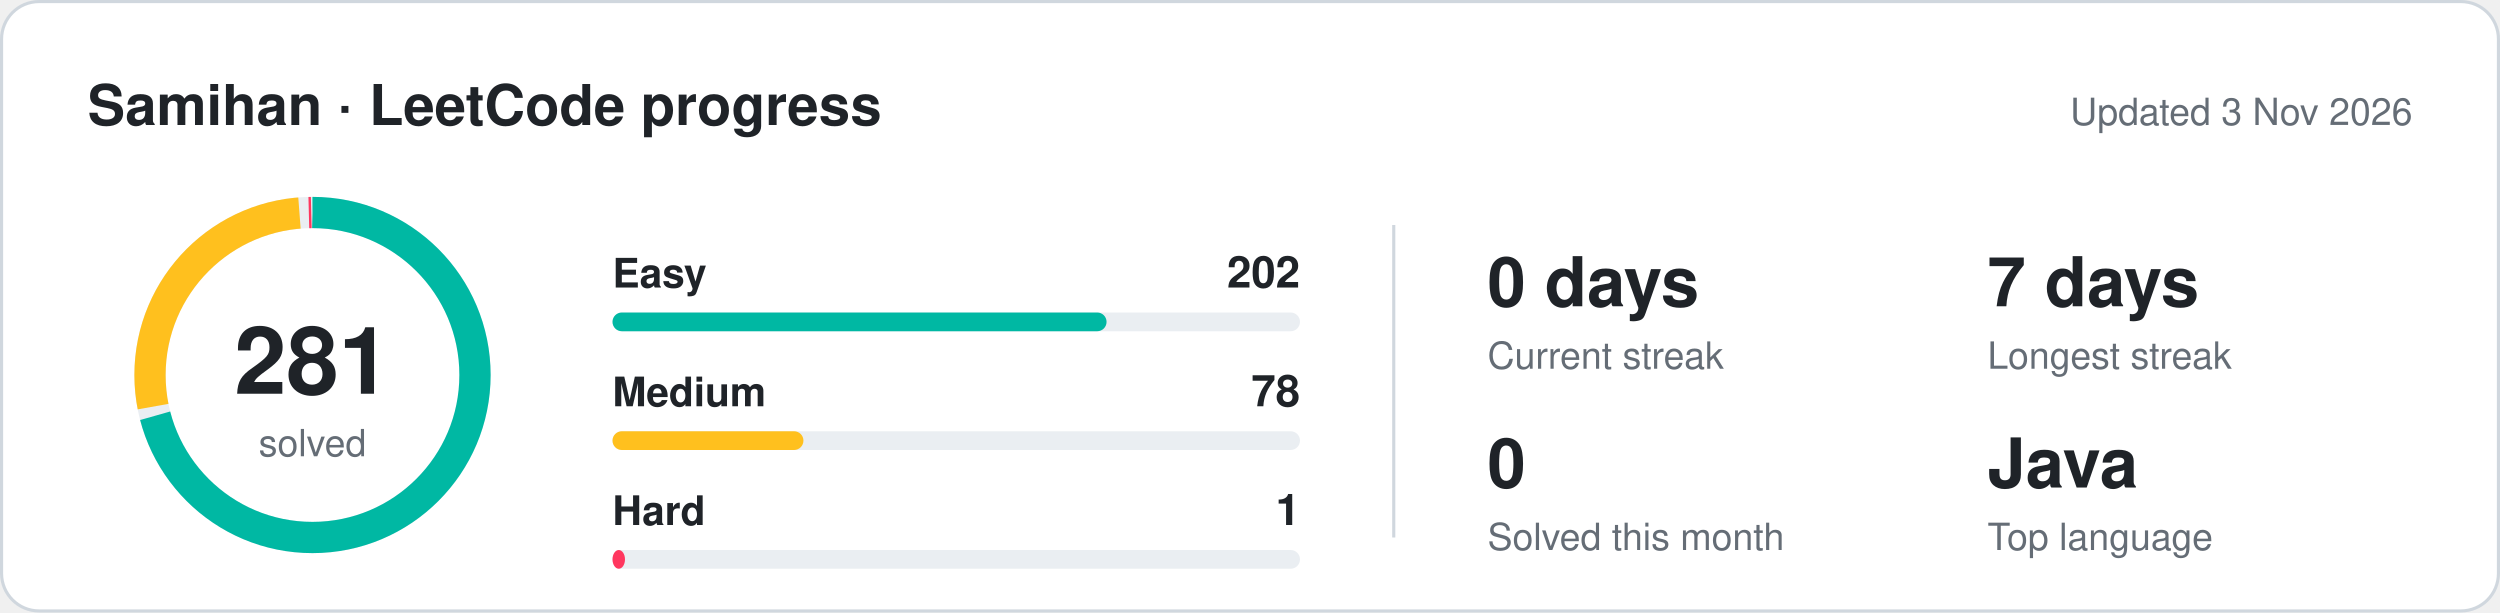
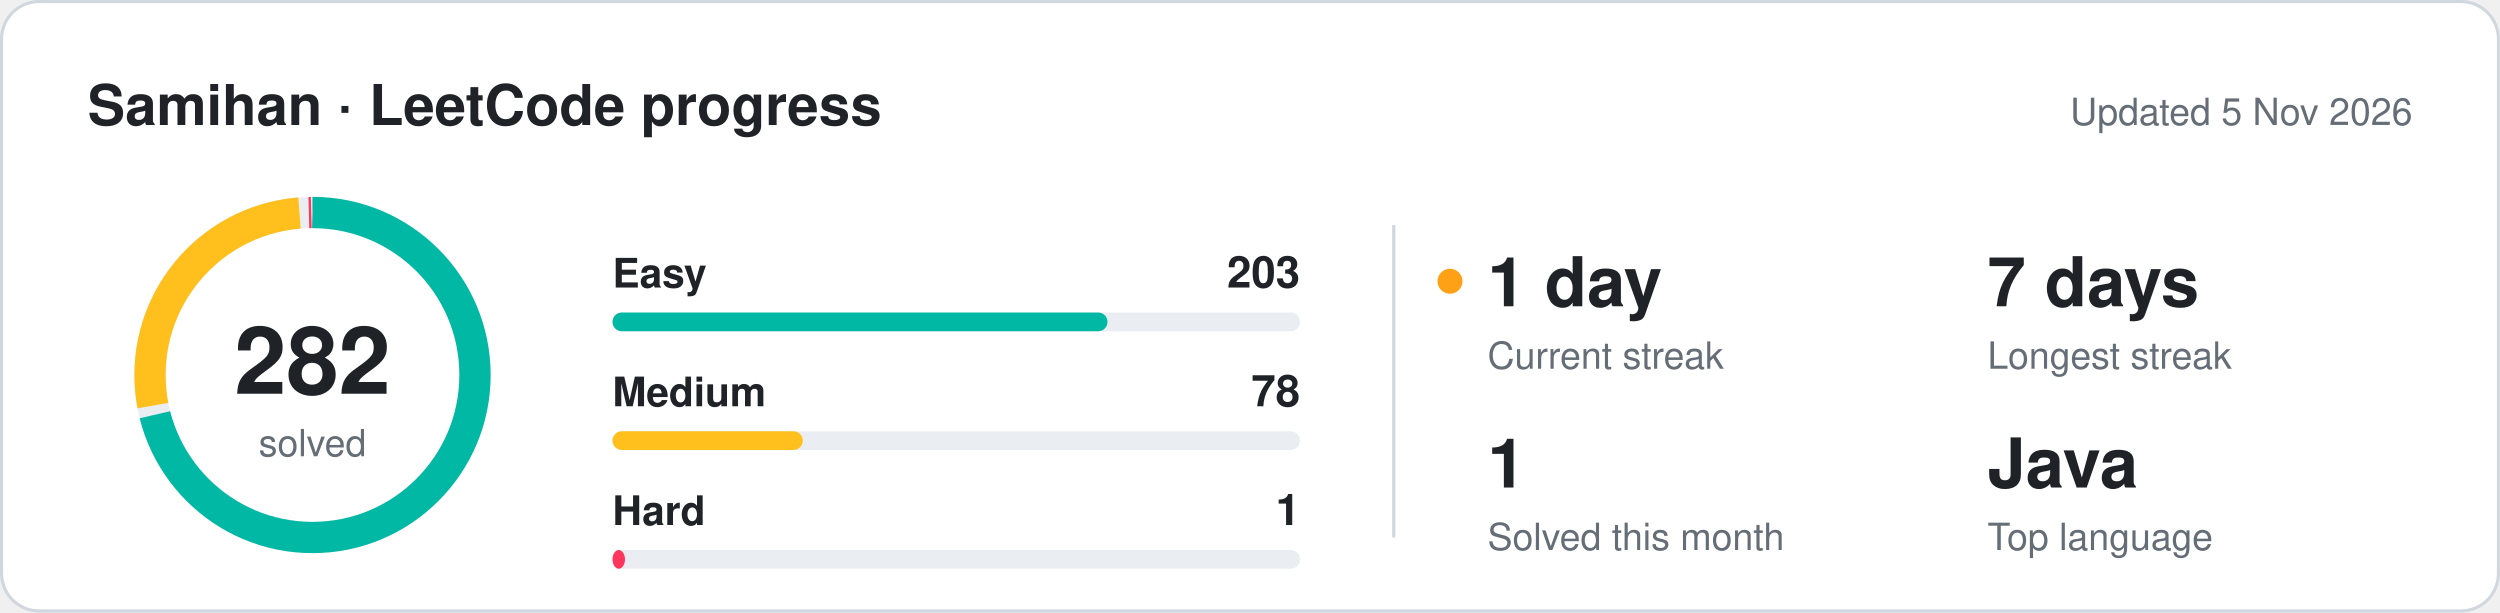
<svg xmlns="http://www.w3.org/2000/svg" width="800" height="196" viewBox="0 0 800 196" font-family="-apple-system,BlinkMacSystemFont,'Segoe UI',Helvetica,Arial,sans-serif" role="img" aria-labelledby="t">
  <style>
.bg{fill:#ffffff;stroke:#d0d7de}.title{fill:#1f2328;font-size:18px;font-weight:600}.muted{fill:#656d76;font-size:12px}
.label{fill:#1f2328;font-size:13px;font-weight:600}.value{fill:#1f2328;font-size:22px;font-weight:700}.value-sm{fill:#1f2328;font-size:14px;font-weight:700}
.total{fill:#1f2328;font-size:30px;font-weight:700}.track{fill:#eaeef2}.ring-track{stroke:#eaeef2}.divider{stroke:#d0d7de}.grid{stroke:#d0d7de;fill:none}
@media (prefers-color-scheme: dark){.bg{fill:#0d1117;stroke:#30363d}.title,.label,.value,.value-sm,.total{fill:#e6edf3}.muted{fill:#8b949e}.track{fill:#21262d}.ring-track{stroke:#21262d}.divider{stroke:#30363d}.grid{stroke:#30363d}}
@keyframes ls-fade{from{opacity:0;transform:translateY(6px)}to{opacity:1;transform:none}}
@keyframes ls-grow{from{transform:scaleX(0)}to{transform:scaleX(1)}}
@keyframes ls-pop{from{opacity:0;transform:scale(.2)}to{opacity:1;transform:scale(1)}}
@keyframes ls-pulse{0%,100%{opacity:1}50%{opacity:.3}}
.fade{animation:ls-fade .6s ease-out both}
.grow{transform-box:fill-box;transform-origin:left center;animation:ls-grow .9s cubic-bezier(.2,.7,.3,1) both}
.pulse{animation:ls-pulse 1.8s ease-in-out infinite}
.d1{animation-delay:0.12s}
.d2{animation-delay:0.24s}
.d3{animation-delay:0.36s}
.d4{animation-delay:0.48s}
.d5{animation-delay:0.60s}
.d6{animation-delay:0.72s}
.d7{animation-delay:0.84s}
.d8{animation-delay:0.96s}
@media (prefers-reduced-motion: reduce){*{animation:none!important}}
@keyframes ls-ring{from{stroke-dashoffset:326.73}to{stroke-dashoffset:0}}.reveal{animation:ls-ring 1.3s cubic-bezier(.2,.7,.3,1) both}
</style>
  <defs>
    <mask id="ring-mask">
      <circle cx="100" cy="120" r="52" fill="none" stroke="#fff" stroke-width="16" stroke-dasharray="326.73 326.73" transform="rotate(-90 100 120)" class="reveal" />
    </mask>
  </defs>
  <rect x="0.5" y="0.5" width="799" height="195" rx="12" class="bg" />
  <g class="fade">
    <text x="28" y="40" class="title">Samihan · LeetCode progress</text>
-     <text x="772" y="40" class="muted" text-anchor="end">Updated 3 Nov 2026</text>
+     <text x="772" y="40" class="muted" text-anchor="end">Updated 5 Nov 2026</text>
  </g>
  <circle cx="100" cy="120" r="52" fill="none" stroke-width="10" class="ring-track" />
  <g mask="url(#ring-mask)">
-     <circle cx="100" cy="120" r="52" fill="none" stroke="#00b8a3" stroke-width="10" stroke-dasharray="231.87 94.86" stroke-dashoffset="0.00" transform="rotate(-90 100 120)" />
-     <circle cx="100" cy="120" r="52" fill="none" stroke="#ffc01e" stroke-width="10" stroke-dasharray="87.69 239.03" stroke-dashoffset="-234.87" transform="rotate(-90 100 120)" />
-     <circle cx="100" cy="120" r="52" fill="none" stroke="#ff375f" stroke-width="10" stroke-dasharray="0.78 325.95" stroke-dashoffset="-325.56" transform="rotate(-90 100 120)" />
+     <circle cx="100" cy="120" r="52" fill="none" stroke="#00b8a3" stroke-width="10" stroke-dasharray="232.20 94.53" stroke-dashoffset="0.00" transform="rotate(-90 100 120)" />
+     <circle cx="100" cy="120" r="52" fill="none" stroke="#ffc01e" stroke-width="10" stroke-dasharray="87.37 239.35" stroke-dashoffset="-235.20" transform="rotate(-90 100 120)" />
+     <circle cx="100" cy="120" r="52" fill="none" stroke="#ff375f" stroke-width="10" stroke-dasharray="0.77 325.95" stroke-dashoffset="-325.57" transform="rotate(-90 100 120)" />
  </g>
  <g class="fade d2">
-     <text x="100" y="126" class="total" text-anchor="middle">281</text>
+     <text x="100" y="126" class="total" text-anchor="middle">282</text>
    <text x="100" y="146" class="muted" text-anchor="middle">solved</text>
  </g>
  <g class="fade d1">
    <text x="196" y="92" class="label" fill="#00b8a3">Easy</text>
-     <text x="416" y="92" class="value-sm" text-anchor="end">202</text>
+     <text x="416" y="92" class="value-sm" text-anchor="end">203</text>
  </g>
  <rect x="196" y="100" width="220" height="6" rx="3" class="track" />
-   <rect x="196" y="100" width="158.1" height="6" rx="3" fill="#00b8a3" class="grow d1" />
+   <rect x="196" y="100" width="158.4" height="6" rx="3" fill="#00b8a3" class="grow d1" />
  <g class="fade d2">
    <text x="196" y="130" class="label" fill="#ffc01e">Medium</text>
    <text x="416" y="130" class="value-sm" text-anchor="end">78</text>
  </g>
  <rect x="196" y="138" width="220" height="6" rx="3" class="track" />
-   <rect x="196" y="138" width="61.1" height="6" rx="3" fill="#ffc01e" class="grow d2" />
+   <rect x="196" y="138" width="60.9" height="6" rx="3" fill="#ffc01e" class="grow d2" />
  <g class="fade d3">
    <text x="196" y="168" class="label" fill="#ff375f">Hard</text>
    <text x="416" y="168" class="value-sm" text-anchor="end">1</text>
  </g>
  <rect x="196" y="176" width="220" height="6" rx="3" class="track" />
  <rect x="196" y="176" width="4.0" height="6" rx="3" fill="#ff375f" class="grow d3" />
  <line x1="446" y1="72" x2="446" y2="172" class="divider" />
  <g class="fade d3">
-     <text x="476" y="98" class="value">0 days</text>
+     <text x="476" y="98" class="value">1 day</text>
    <text x="476" y="118" class="muted">Current streak</text>
+     <circle cx="464" cy="90" r="4" fill="#ffa116" class="pulse" />
  </g>
  <g class="fade d4">
    <text x="636" y="98" class="value">7 days</text>
    <text x="636" y="118" class="muted">Longest streak</text>
  </g>
  <g class="fade d5">
-     <text x="476" y="156" class="value">0</text>
+     <text x="476" y="156" class="value">1</text>
    <text x="476" y="176" class="muted">Solved this month</text>
  </g>
  <g class="fade d6">
    <text x="636" y="156" class="value">Java</text>
    <text x="636" y="176" class="muted">Top language</text>
  </g>
</svg>
